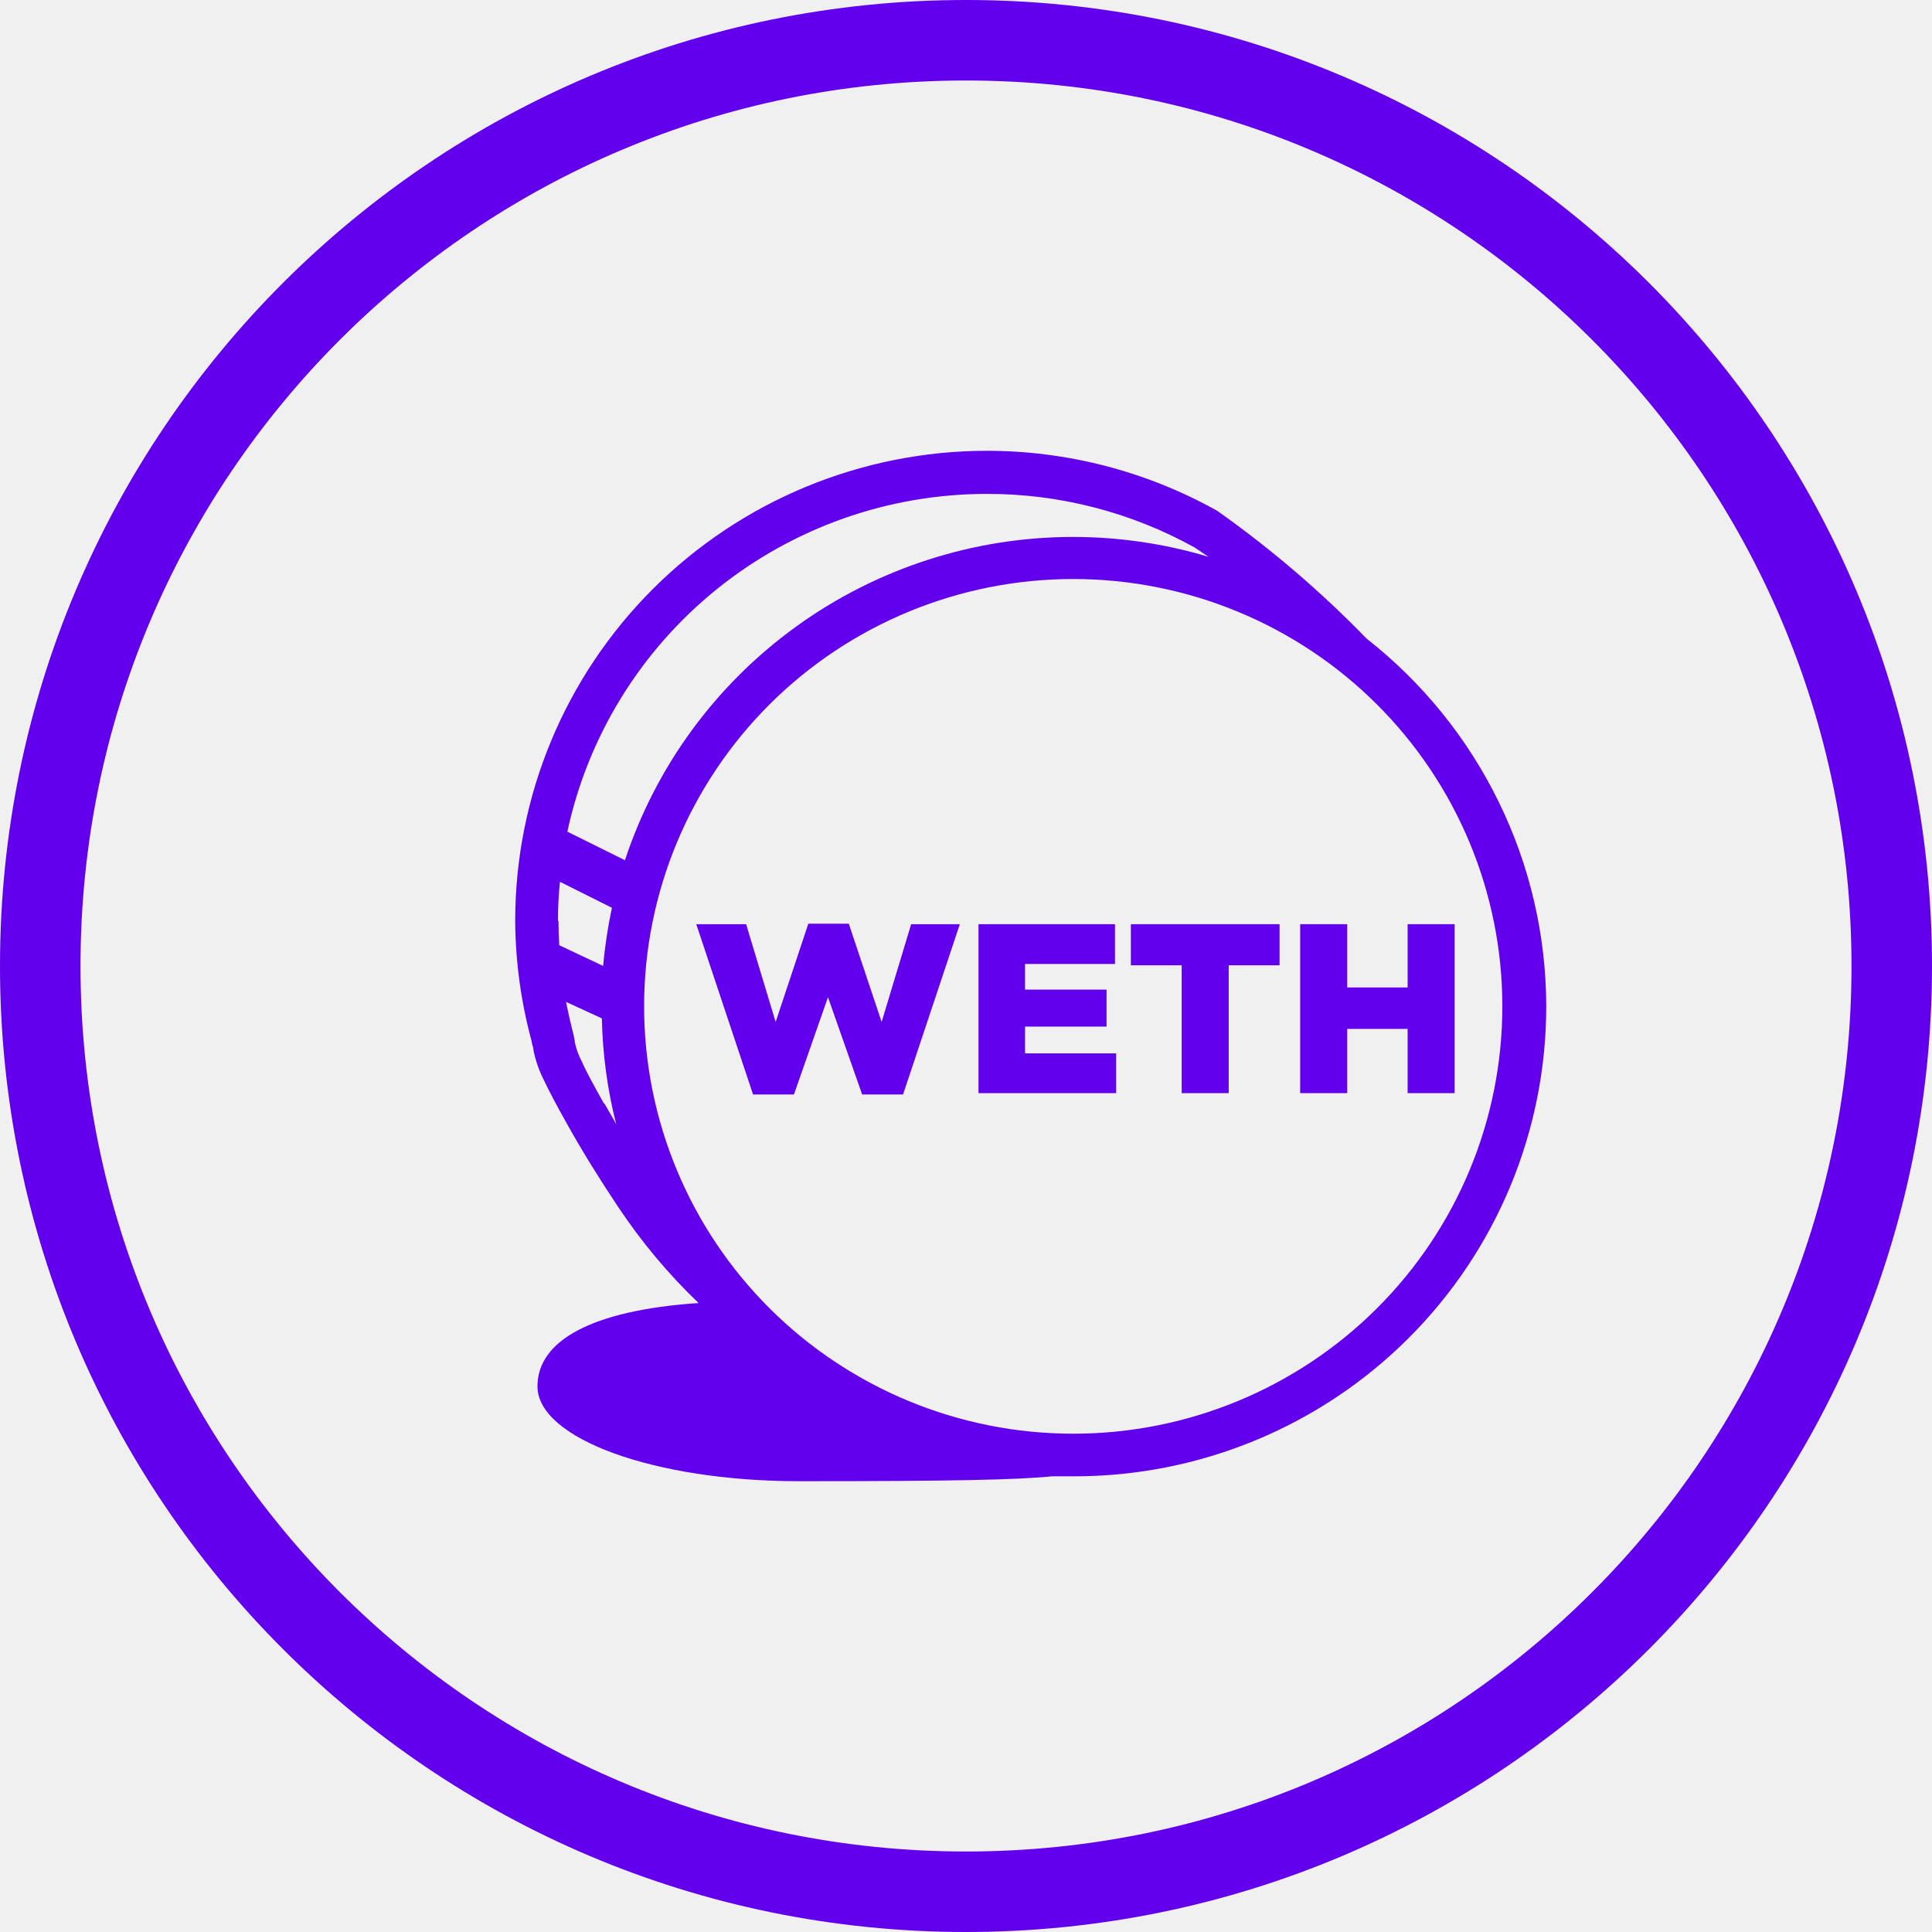
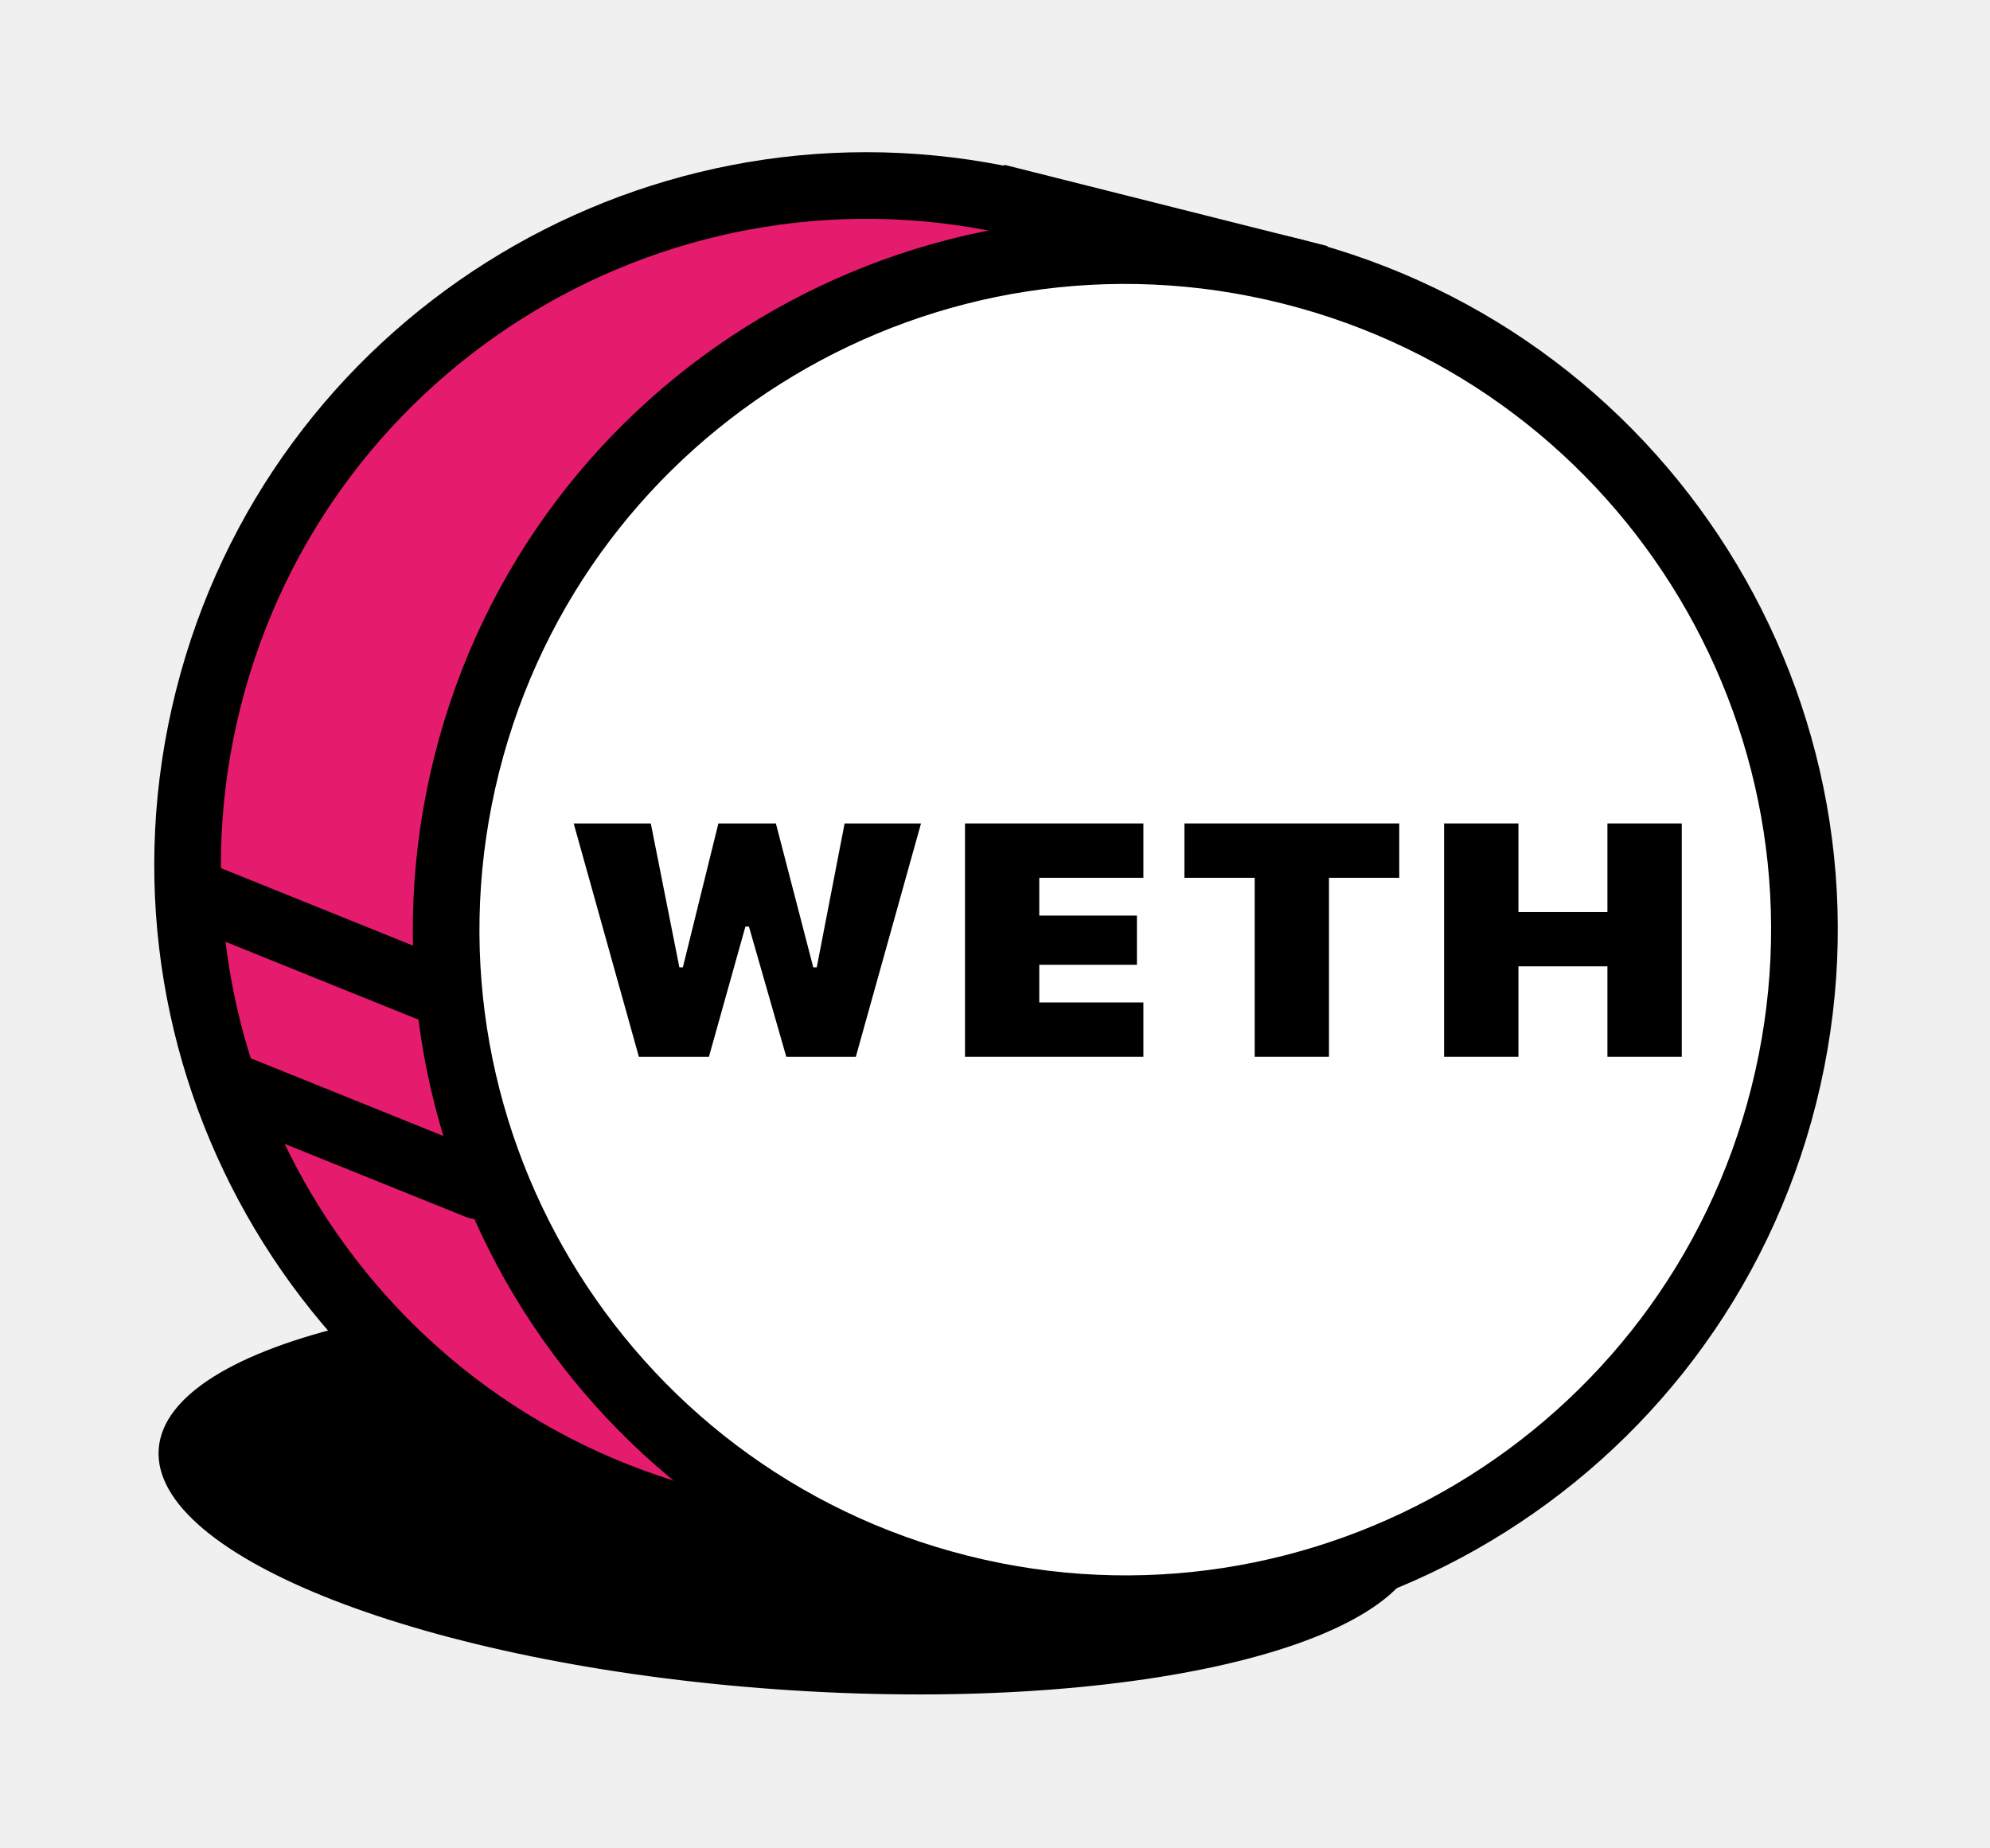
- <svg xmlns="http://www.w3.org/2000/svg" width="36" height="36" viewBox="0 0 36 36" fill="none">
-   <circle cx="18" cy="18" r="17.25" stroke="#6200EE" stroke-width="1.5" />
-   <g clip-path="url(#clip0_4057_11135)">
-     <path d="M26.229 17.221V18.4H25.103V17.221H24.227V20.369H25.103V19.172H26.229V20.369H27.105V17.221H26.229Z" fill="#6200EE" />
-     <path d="M21.072 17.987H22.019V20.369H22.895V17.987H23.843V17.221H21.072V17.987Z" fill="#6200EE" />
-     <path d="M16.428 19.043L15.816 17.212H15.062L14.453 19.043L13.903 17.221H12.974L14.032 20.394H14.794L15.428 18.581L16.065 20.394H16.827L17.885 17.221H16.978L16.428 19.043Z" fill="#6200EE" />
-     <path d="M19.1 19.129H20.619V18.44H19.1V17.962H20.776V17.221H18.233V20.369H20.798V19.628H19.1V19.129Z" fill="#6200EE" />
-     <path d="M25.466 11.901C24.619 11.028 23.692 10.235 22.698 9.53L22.665 9.509C21.354 8.78 19.878 8.398 18.377 8.4C16.048 8.404 13.816 9.329 12.17 10.97C10.524 12.612 9.6 14.837 9.6 17.157C9.604 17.917 9.708 18.674 9.908 19.408C9.908 19.451 9.926 19.475 9.941 19.552V19.573C9.98 19.764 10.044 19.948 10.132 20.121C10.215 20.299 10.378 20.611 10.572 20.954C10.861 21.472 11.187 21.993 11.516 22.486C11.949 23.137 12.452 23.739 13.017 24.28C11.006 24.418 10.015 24.988 10.015 25.833C10.015 26.807 12.199 27.6 14.887 27.6C17.719 27.6 18.931 27.576 19.605 27.509C19.743 27.509 19.878 27.509 20.02 27.509C22.352 27.509 24.588 26.586 26.237 24.944C27.886 23.302 28.812 21.075 28.812 18.752C28.81 17.433 28.508 16.131 27.928 14.945C27.349 13.758 26.507 12.718 25.466 11.901V11.901ZM10.397 17.157C10.396 16.914 10.409 16.672 10.434 16.431L11.402 16.915C11.326 17.272 11.271 17.634 11.239 17.999L10.421 17.613C10.412 17.466 10.406 17.307 10.406 17.157H10.397ZM11.255 20.565C11.07 20.235 10.916 19.953 10.839 19.775C10.779 19.663 10.736 19.542 10.71 19.417V19.398C10.692 19.303 10.686 19.267 10.667 19.202C10.622 19.025 10.582 18.847 10.547 18.669L11.215 18.976C11.228 19.641 11.318 20.303 11.482 20.948C11.415 20.82 11.335 20.694 11.264 20.565H11.255ZM10.572 15.497C10.955 13.716 11.94 12.12 13.361 10.975C14.783 9.83 16.555 9.204 18.384 9.203C19.74 9.2 21.074 9.544 22.259 10.201L22.52 10.376C21.702 10.13 20.852 10.006 19.998 10.005C18.146 10.005 16.342 10.588 14.842 11.67C13.342 12.752 12.223 14.277 11.645 16.029L10.572 15.497ZM19.998 26.715C17.878 26.715 15.844 25.876 14.344 24.383C12.845 22.89 12.002 20.864 12.002 18.752C12.002 16.64 12.845 14.615 14.344 13.121C15.844 11.628 17.878 10.789 19.998 10.789C22.119 10.789 24.153 11.628 25.652 13.121C27.152 14.615 27.994 16.64 27.994 18.752C27.994 20.863 27.153 22.887 25.656 24.38C24.158 25.873 22.127 26.713 20.007 26.715H19.998Z" fill="#6200EE" />
-   </g>
-   <defs>
-     <clipPath id="clip0_4057_11135">
-       <rect width="19.2" height="19.2" fill="white" transform="translate(9.6001 8.40039)" />
-     </clipPath>
-   </defs>
+ <svg xmlns="http://www.w3.org/2000/svg" width="28" height="26" viewBox="0 0 28 26" fill="none">
+   <path d="M20.006 21.658C19.898 23.176 15.832 24.122 10.924 23.773C6.016 23.423 2.125 21.91 2.233 20.392C2.341 18.875 6.407 17.928 11.315 18.277C16.223 18.627 20.114 20.14 20.006 21.658Z" fill="black" />
+   <path d="M6.665 7.134H6.782V7.251H6.665V7.134Z" fill="#C4C4C4" />
+   <path fill-rule="evenodd" clip-rule="evenodd" d="M13.624 21.616C17.316 21.056 20.492 18.347 21.46 14.5C22.429 10.652 20.915 6.762 17.929 4.521L18.109 3.804L14.528 2.902L14.472 2.888L14.472 2.888C9.373 1.637 4.214 4.736 2.931 9.834C1.647 14.932 4.723 20.105 9.806 21.417L9.777 21.531L13.415 22.447L13.624 21.616Z" fill="#E51B6D" />
+   <path fill-rule="evenodd" clip-rule="evenodd" d="M14.131 2.319L18.678 3.463L18.458 4.338C21.425 6.715 22.904 10.685 21.915 14.614C20.926 18.543 17.743 21.34 14.004 22.027L13.755 23.016L9.208 21.871L9.24 21.744C4.177 20.186 1.168 14.916 2.476 9.719C3.784 4.523 8.931 1.306 14.128 2.332L14.131 2.319ZM10.346 21.191L13.075 21.878L13.246 21.199L13.554 21.152C17.065 20.62 20.084 18.043 21.006 14.385C21.927 10.727 20.488 7.028 17.647 4.896L17.398 4.709L17.54 4.144L14.387 3.35L14.36 3.343C9.512 2.153 4.606 5.101 3.385 9.948C2.165 14.796 5.09 19.715 9.923 20.963L10.374 21.08L10.346 21.191Z" fill="black" />
+   <path d="M25.098 15.415C23.81 20.532 18.617 23.636 13.501 22.348C8.384 21.059 5.28 15.867 6.569 10.75C7.857 5.633 13.049 2.53 18.166 3.818C23.283 5.106 26.387 10.299 25.098 15.415Z" fill="white" />
+   <path fill-rule="evenodd" clip-rule="evenodd" d="M18.052 4.273C13.186 3.047 8.248 5.999 7.023 10.864C5.798 15.73 8.749 20.668 13.615 21.893C18.48 23.118 23.418 20.167 24.643 15.301C25.868 10.435 22.917 5.498 18.052 4.273ZM6.114 10.635C7.465 5.267 12.913 2.012 18.28 3.363C23.648 4.715 26.904 10.162 25.553 15.53C24.201 20.898 18.754 24.154 13.386 22.802C8.018 21.451 4.762 16.003 6.114 10.635Z" fill="black" />
+   <path fill-rule="evenodd" clip-rule="evenodd" d="M2.479 12.468C2.576 12.228 2.849 12.112 3.089 12.209L6.43 13.557C6.67 13.654 6.787 13.927 6.69 14.167C6.593 14.407 6.319 14.523 6.079 14.426L2.738 13.078C2.498 12.981 2.382 12.708 2.479 12.468Z" fill="black" />
+   <path fill-rule="evenodd" clip-rule="evenodd" d="M2.948 15.164C3.045 14.924 3.318 14.808 3.558 14.905L6.899 16.253C7.139 16.35 7.255 16.623 7.158 16.863C7.061 17.104 6.788 17.22 6.548 17.123L3.207 15.775C2.967 15.678 2.851 15.405 2.948 15.164Z" fill="black" />
+   <path d="M8.989 14.871H9.975L10.488 13.04H10.538L11.063 14.871H12.042L12.959 11.588H11.884L11.492 13.613H11.443L10.917 11.588H10.108L9.608 13.613H9.559L9.157 11.588H8.072L8.989 14.871Z" fill="black" />
+   <path d="M13.578 14.871H16.088V14.107H14.623V13.577H15.997V12.885H14.623V12.353H16.088V11.588H13.578V14.871Z" fill="black" />
+   <path d="M17.654 14.871H18.699V12.353H19.688V11.588H16.665V12.353H17.654V14.871Z" fill="black" />
+   <path d="M20.319 14.871H21.365V13.599H22.617V14.871H23.663V11.588H22.617V12.835H21.365V11.588H20.319V14.871Z" fill="black" />
</svg>
